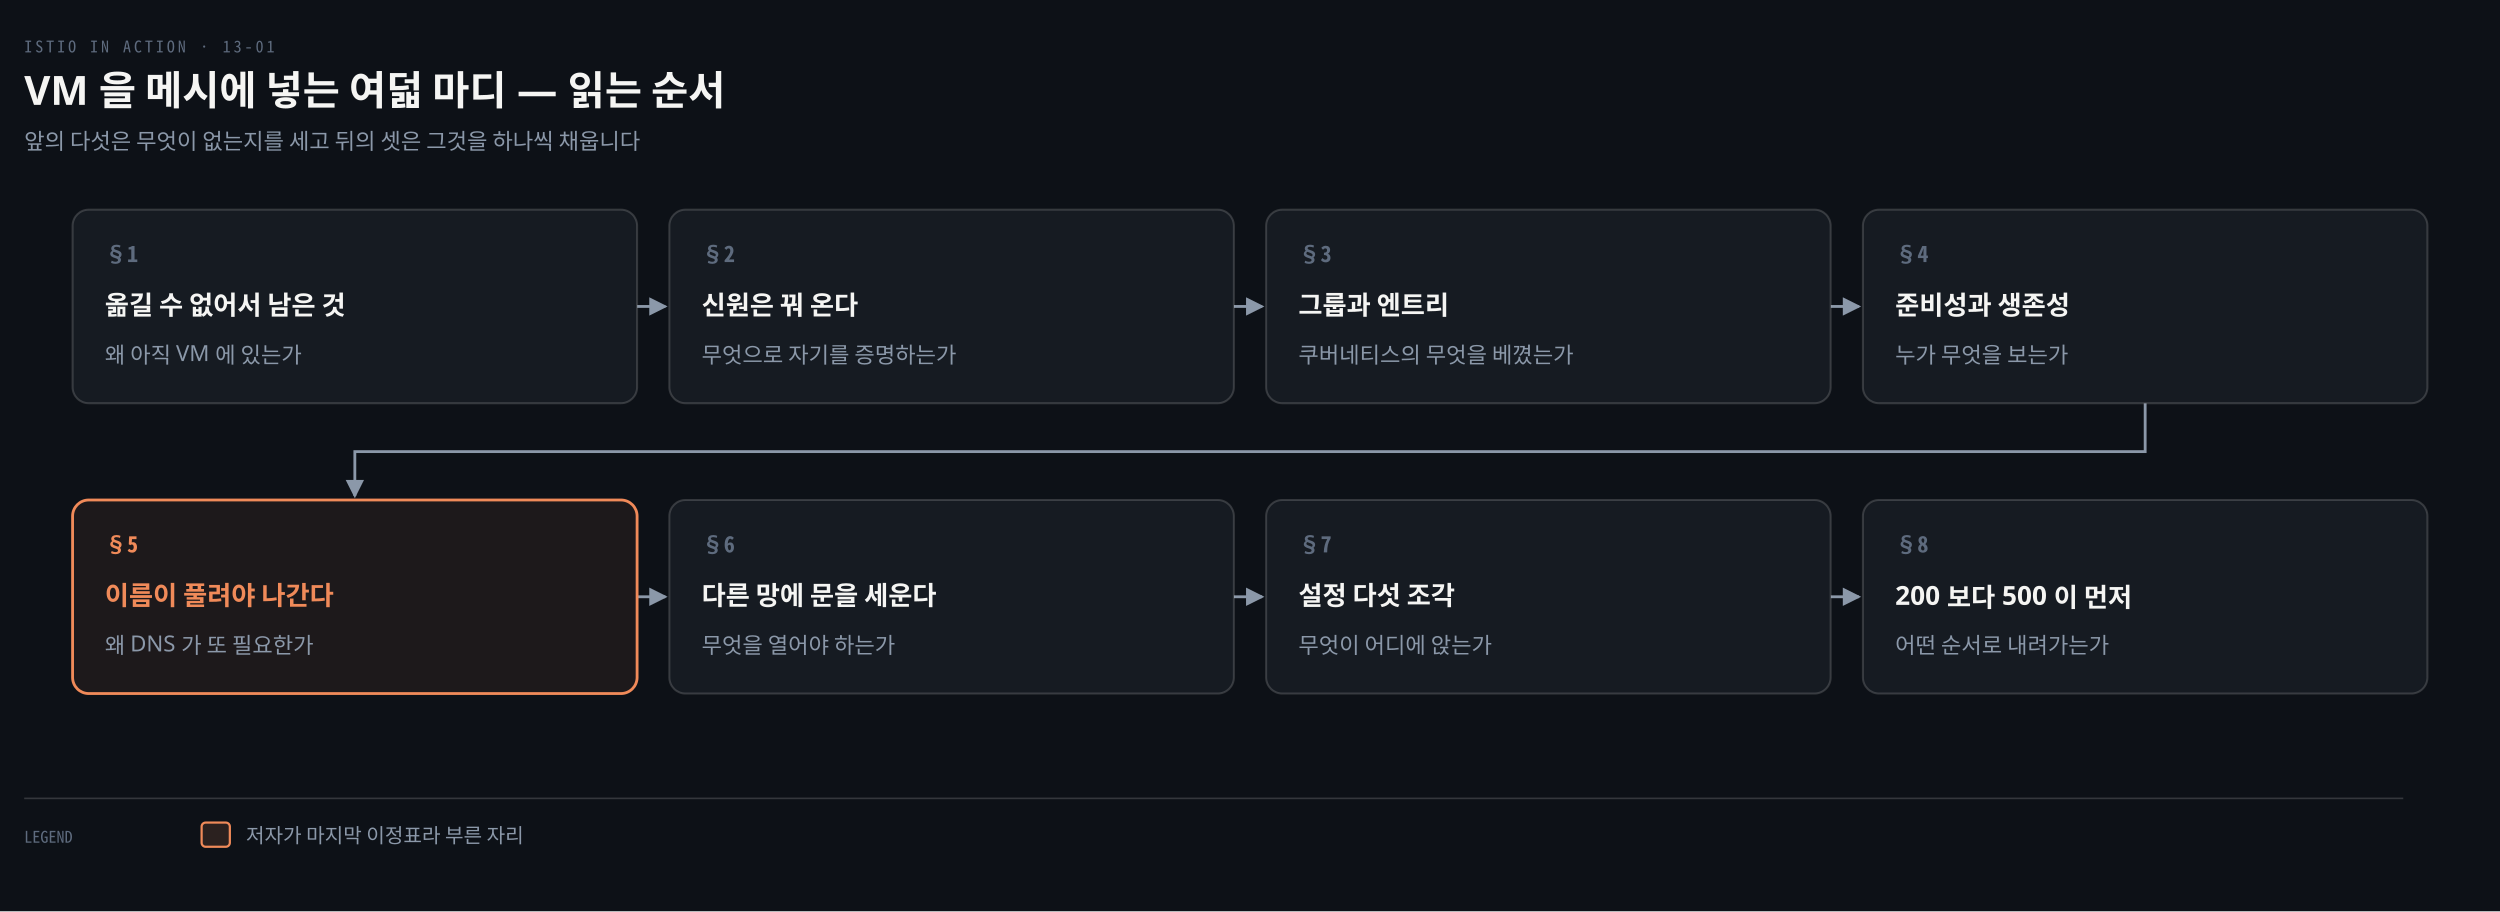
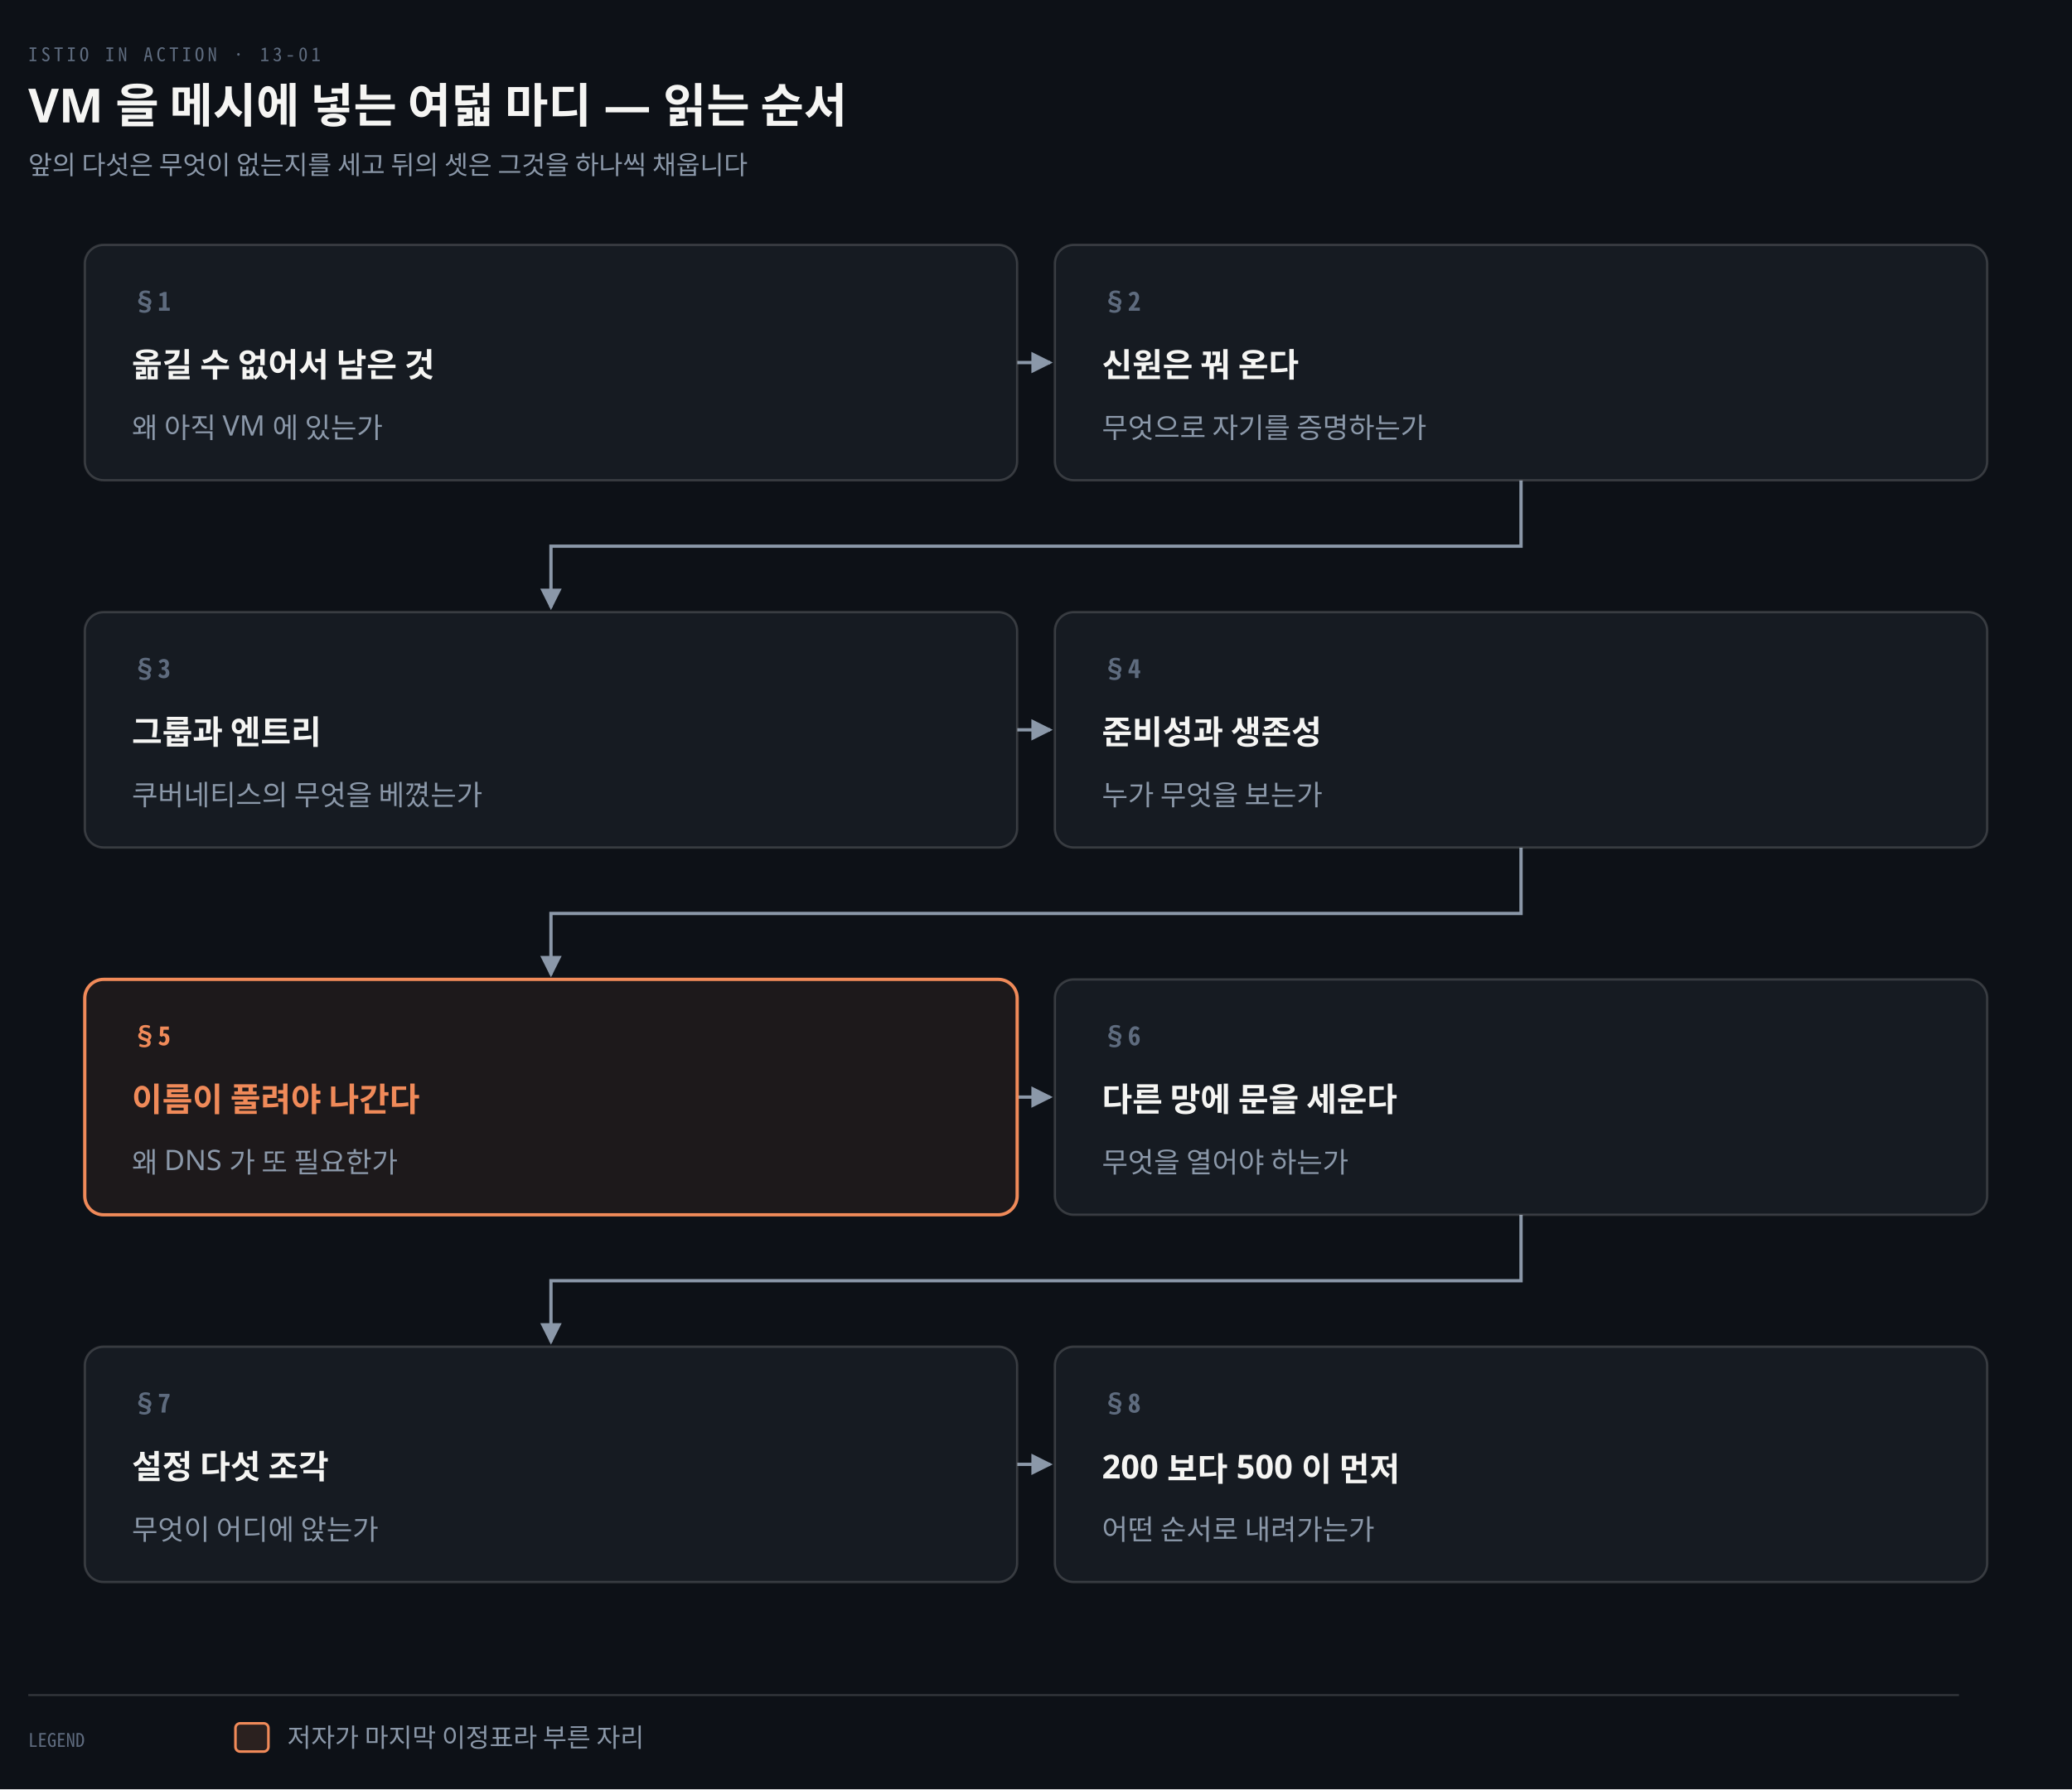
- <svg xmlns="http://www.w3.org/2000/svg" viewBox="0 0 1240 452" width="100%" role="img" aria-labelledby="dt dd">
+ <svg xmlns="http://www.w3.org/2000/svg" viewBox="0 0 880 760" width="100%" role="img" aria-labelledby="dt dd">
  <defs>
    <marker id="ar" viewBox="0 0 8 8" refX="7" refY="4" markerWidth="6.5" markerHeight="6.5" orient="auto">
      <path d="M0 0 L8 4 L0 8 z" fill="#8B98A9" />
    </marker>
    <marker id="ok" viewBox="0 0 8 8" refX="7" refY="4" markerWidth="6.5" markerHeight="6.5" orient="auto">
      <path d="M0 0 L8 4 L0 8 z" fill="#3FB98C" />
    </marker>
    <marker id="warn" viewBox="0 0 8 8" refX="7" refY="4" markerWidth="6.5" markerHeight="6.5" orient="auto">
      <path d="M0 0 L8 4 L0 8 z" fill="#E3B341" />
    </marker>
    <marker id="bad" viewBox="0 0 8 8" refX="7" refY="4" markerWidth="6.5" markerHeight="6.5" orient="auto">
      <path d="M0 0 L8 4 L0 8 z" fill="#F0616D" />
    </marker>
    <marker id="info" viewBox="0 0 8 8" refX="7" refY="4" markerWidth="6.5" markerHeight="6.5" orient="auto">
      <path d="M0 0 L8 4 L0 8 z" fill="#6A95D8" />
    </marker>
    <marker id="acc" viewBox="0 0 8 8" refX="7" refY="4" markerWidth="6.5" markerHeight="6.5" orient="auto">
      <path d="M0 0 L8 4 L0 8 z" fill="#F08A59" />
    </marker>
    <marker id="soft" viewBox="0 0 8 8" refX="7" refY="4" markerWidth="6.5" markerHeight="6.5" orient="auto">
      <path d="M0 0 L8 4 L0 8 z" fill="#5E6B7E" />
    </marker>
  </defs>
-   <rect width="1240" height="452" fill="#0D1117" />
+   <rect width="880" height="760" fill="#0D1117" />
  <text x="12" y="26" font-family="'Geist Mono','Noto Sans Mono CJK KR',monospace" font-size="8" letter-spacing="0.18em" fill="#5E6B7E">ISTIO IN ACTION · 13-01</text>
  <text x="12" y="52" font-family="'Geist','Apple SD Gothic Neo','Noto Sans KR','Malgun Gothic',sans-serif" font-size="20" font-weight="600" fill="#F5F5F3">VM 을 메시에 넣는 여덟 마디 — 읽는 순서</text>
  <text x="12" y="74" font-family="'Geist','Apple SD Gothic Neo','Noto Sans KR','Malgun Gothic',sans-serif" font-size="11" fill="#8B98A9">앞의 다섯은 무엇이 없는지를 세고 뒤의 셋은 그것을 하나씩 채웁니다</text>
-   <path d="M 316 152.0 L 330 152.0" fill="none" stroke="#8B98A9" stroke-width="1.4" marker-end="url(#ar)" />
-   <path d="M 612 152.0 L 626 152.0" fill="none" stroke="#8B98A9" stroke-width="1.4" marker-end="url(#ar)" />
-   <path d="M 908 152.0 L 922 152.0" fill="none" stroke="#8B98A9" stroke-width="1.4" marker-end="url(#ar)" />
-   <path d="M 1064.0 200 L 1064.0 224 L 176.0 224 L 176.0 246" fill="none" stroke="#8B98A9" stroke-width="1.4" marker-end="url(#ar)" />
-   <path d="M 316 296.0 L 330 296.0" fill="none" stroke="#8B98A9" stroke-width="1.4" marker-end="url(#ar)" />
-   <path d="M 612 296.0 L 626 296.0" fill="none" stroke="#8B98A9" stroke-width="1.4" marker-end="url(#ar)" />
-   <path d="M 908 296.0 L 922 296.0" fill="none" stroke="#8B98A9" stroke-width="1.4" marker-end="url(#ar)" />
-   <rect x="36" y="104" width="280" height="96" rx="8" fill="#161B22" stroke="rgba(191,192,192,0.22)" stroke-width="1.0" />
-   <text x="52" y="130" text-anchor="start" font-family="'Geist Mono','Noto Sans Mono CJK KR',monospace" font-size="11" font-weight="600" fill="#5E6B7E">§1</text>
-   <text x="52" y="156" text-anchor="start" font-family="'Geist','Apple SD Gothic Neo','Noto Sans KR','Malgun Gothic',sans-serif" font-size="13" font-weight="600" fill="#F5F5F3">옮길 수 없어서 남은 것</text>
-   <text x="52" y="180" text-anchor="start" font-family="'Geist','Apple SD Gothic Neo','Noto Sans KR','Malgun Gothic',sans-serif" font-size="11" font-weight="400" fill="#8B98A9">왜 아직 VM 에 있는가</text>
-   <rect x="332" y="104" width="280" height="96" rx="8" fill="#161B22" stroke="rgba(191,192,192,0.22)" stroke-width="1.0" />
-   <text x="348" y="130" text-anchor="start" font-family="'Geist Mono','Noto Sans Mono CJK KR',monospace" font-size="11" font-weight="600" fill="#5E6B7E">§2</text>
-   <text x="348" y="156" text-anchor="start" font-family="'Geist','Apple SD Gothic Neo','Noto Sans KR','Malgun Gothic',sans-serif" font-size="13" font-weight="600" fill="#F5F5F3">신원은 꿔 온다</text>
-   <text x="348" y="180" text-anchor="start" font-family="'Geist','Apple SD Gothic Neo','Noto Sans KR','Malgun Gothic',sans-serif" font-size="11" font-weight="400" fill="#8B98A9">무엇으로 자기를 증명하는가</text>
-   <rect x="628" y="104" width="280" height="96" rx="8" fill="#161B22" stroke="rgba(191,192,192,0.22)" stroke-width="1.0" />
-   <text x="644" y="130" text-anchor="start" font-family="'Geist Mono','Noto Sans Mono CJK KR',monospace" font-size="11" font-weight="600" fill="#5E6B7E">§3</text>
-   <text x="644" y="156" text-anchor="start" font-family="'Geist','Apple SD Gothic Neo','Noto Sans KR','Malgun Gothic',sans-serif" font-size="13" font-weight="600" fill="#F5F5F3">그룹과 엔트리</text>
-   <text x="644" y="180" text-anchor="start" font-family="'Geist','Apple SD Gothic Neo','Noto Sans KR','Malgun Gothic',sans-serif" font-size="11" font-weight="400" fill="#8B98A9">쿠버네티스의 무엇을 베꼈는가</text>
-   <rect x="924" y="104" width="280" height="96" rx="8" fill="#161B22" stroke="rgba(191,192,192,0.22)" stroke-width="1.0" />
-   <text x="940" y="130" text-anchor="start" font-family="'Geist Mono','Noto Sans Mono CJK KR',monospace" font-size="11" font-weight="600" fill="#5E6B7E">§4</text>
-   <text x="940" y="156" text-anchor="start" font-family="'Geist','Apple SD Gothic Neo','Noto Sans KR','Malgun Gothic',sans-serif" font-size="13" font-weight="600" fill="#F5F5F3">준비성과 생존성</text>
-   <text x="940" y="180" text-anchor="start" font-family="'Geist','Apple SD Gothic Neo','Noto Sans KR','Malgun Gothic',sans-serif" font-size="11" font-weight="400" fill="#8B98A9">누가 무엇을 보는가</text>
-   <rect x="36" y="248" width="280" height="96" rx="8" fill="#F08A5912" stroke="#F08A59" stroke-width="1.4" />
-   <text x="52" y="274" text-anchor="start" font-family="'Geist Mono','Noto Sans Mono CJK KR',monospace" font-size="11" font-weight="600" fill="#F08A59">§5</text>
-   <text x="52" y="300" text-anchor="start" font-family="'Geist','Apple SD Gothic Neo','Noto Sans KR','Malgun Gothic',sans-serif" font-size="13" font-weight="600" fill="#F08A59">이름이 풀려야 나간다</text>
-   <text x="52" y="324" text-anchor="start" font-family="'Geist','Apple SD Gothic Neo','Noto Sans KR','Malgun Gothic',sans-serif" font-size="11" font-weight="400" fill="#8B98A9">왜 DNS 가 또 필요한가</text>
-   <rect x="332" y="248" width="280" height="96" rx="8" fill="#161B22" stroke="rgba(191,192,192,0.22)" stroke-width="1.0" />
-   <text x="348" y="274" text-anchor="start" font-family="'Geist Mono','Noto Sans Mono CJK KR',monospace" font-size="11" font-weight="600" fill="#5E6B7E">§6</text>
-   <text x="348" y="300" text-anchor="start" font-family="'Geist','Apple SD Gothic Neo','Noto Sans KR','Malgun Gothic',sans-serif" font-size="13" font-weight="600" fill="#F5F5F3">다른 망에 문을 세운다</text>
-   <text x="348" y="324" text-anchor="start" font-family="'Geist','Apple SD Gothic Neo','Noto Sans KR','Malgun Gothic',sans-serif" font-size="11" font-weight="400" fill="#8B98A9">무엇을 열어야 하는가</text>
-   <rect x="628" y="248" width="280" height="96" rx="8" fill="#161B22" stroke="rgba(191,192,192,0.22)" stroke-width="1.0" />
-   <text x="644" y="274" text-anchor="start" font-family="'Geist Mono','Noto Sans Mono CJK KR',monospace" font-size="11" font-weight="600" fill="#5E6B7E">§7</text>
-   <text x="644" y="300" text-anchor="start" font-family="'Geist','Apple SD Gothic Neo','Noto Sans KR','Malgun Gothic',sans-serif" font-size="13" font-weight="600" fill="#F5F5F3">설정 다섯 조각</text>
-   <text x="644" y="324" text-anchor="start" font-family="'Geist','Apple SD Gothic Neo','Noto Sans KR','Malgun Gothic',sans-serif" font-size="11" font-weight="400" fill="#8B98A9">무엇이 어디에 앉는가</text>
-   <rect x="924" y="248" width="280" height="96" rx="8" fill="#161B22" stroke="rgba(191,192,192,0.22)" stroke-width="1.0" />
-   <text x="940" y="274" text-anchor="start" font-family="'Geist Mono','Noto Sans Mono CJK KR',monospace" font-size="11" font-weight="600" fill="#5E6B7E">§8</text>
-   <text x="940" y="300" text-anchor="start" font-family="'Geist','Apple SD Gothic Neo','Noto Sans KR','Malgun Gothic',sans-serif" font-size="13" font-weight="600" fill="#F5F5F3">200 보다 500 이 먼저</text>
-   <text x="940" y="324" text-anchor="start" font-family="'Geist','Apple SD Gothic Neo','Noto Sans KR','Malgun Gothic',sans-serif" font-size="11" font-weight="400" fill="#8B98A9">어떤 순서로 내려가는가</text>
-   <line x1="12" y1="396" x2="1192" y2="396" stroke="rgba(191,192,192,0.22)" stroke-width="0.8" />
-   <text x="12" y="418" text-anchor="start" font-family="'Geist Mono','Noto Sans Mono CJK KR',monospace" font-size="8" font-weight="400" fill="#5E6B7E">LEGEND</text>
-   <rect x="100" y="408" width="14" height="12" rx="2" fill="#F08A5922" stroke="#F08A59" stroke-width="1.1" />
-   <text x="122" y="418" text-anchor="start" font-family="'Geist','Apple SD Gothic Neo','Noto Sans KR','Malgun Gothic',sans-serif" font-size="10" font-weight="400" fill="#8B98A9">저자가 마지막 이정표라 부른 자리</text>
+   <path d="M 432 154.0 L 446 154.0" fill="none" stroke="#8B98A9" stroke-width="1.4" marker-end="url(#ar)" />
+   <path d="M 646.0 204 L 646.0 232.0 L 234.0 232.0 L 234.0 258" fill="none" stroke="#8B98A9" stroke-width="1.4" marker-end="url(#ar)" />
+   <path d="M 432 310.0 L 446 310.0" fill="none" stroke="#8B98A9" stroke-width="1.4" marker-end="url(#ar)" />
+   <path d="M 646.0 360 L 646.0 388.0 L 234.0 388.0 L 234.0 414" fill="none" stroke="#8B98A9" stroke-width="1.4" marker-end="url(#ar)" />
+   <path d="M 432 466.0 L 446 466.0" fill="none" stroke="#8B98A9" stroke-width="1.4" marker-end="url(#ar)" />
+   <path d="M 646.0 516 L 646.0 544.0 L 234.0 544.0 L 234.0 570" fill="none" stroke="#8B98A9" stroke-width="1.4" marker-end="url(#ar)" />
+   <path d="M 432 622.0 L 446 622.0" fill="none" stroke="#8B98A9" stroke-width="1.4" marker-end="url(#ar)" />
+   <rect x="36" y="104" width="396" height="100" rx="8" fill="#161B22" stroke="rgba(191,192,192,0.22)" stroke-width="1.0" />
+   <text x="56" y="132" text-anchor="start" font-family="'Geist Mono','Noto Sans Mono CJK KR',monospace" font-size="11" font-weight="600" fill="#5E6B7E">§1</text>
+   <text x="56" y="160" text-anchor="start" font-family="'Geist','Apple SD Gothic Neo','Noto Sans KR','Malgun Gothic',sans-serif" font-size="14" font-weight="600" fill="#F5F5F3">옮길 수 없어서 남은 것</text>
+   <text x="56" y="186" text-anchor="start" font-family="'Geist','Apple SD Gothic Neo','Noto Sans KR','Malgun Gothic',sans-serif" font-size="12" font-weight="400" fill="#8B98A9">왜 아직 VM 에 있는가</text>
+   <rect x="448" y="104" width="396" height="100" rx="8" fill="#161B22" stroke="rgba(191,192,192,0.22)" stroke-width="1.0" />
+   <text x="468" y="132" text-anchor="start" font-family="'Geist Mono','Noto Sans Mono CJK KR',monospace" font-size="11" font-weight="600" fill="#5E6B7E">§2</text>
+   <text x="468" y="160" text-anchor="start" font-family="'Geist','Apple SD Gothic Neo','Noto Sans KR','Malgun Gothic',sans-serif" font-size="14" font-weight="600" fill="#F5F5F3">신원은 꿔 온다</text>
+   <text x="468" y="186" text-anchor="start" font-family="'Geist','Apple SD Gothic Neo','Noto Sans KR','Malgun Gothic',sans-serif" font-size="12" font-weight="400" fill="#8B98A9">무엇으로 자기를 증명하는가</text>
+   <rect x="36" y="260" width="396" height="100" rx="8" fill="#161B22" stroke="rgba(191,192,192,0.22)" stroke-width="1.0" />
+   <text x="56" y="288" text-anchor="start" font-family="'Geist Mono','Noto Sans Mono CJK KR',monospace" font-size="11" font-weight="600" fill="#5E6B7E">§3</text>
+   <text x="56" y="316" text-anchor="start" font-family="'Geist','Apple SD Gothic Neo','Noto Sans KR','Malgun Gothic',sans-serif" font-size="14" font-weight="600" fill="#F5F5F3">그룹과 엔트리</text>
+   <text x="56" y="342" text-anchor="start" font-family="'Geist','Apple SD Gothic Neo','Noto Sans KR','Malgun Gothic',sans-serif" font-size="12" font-weight="400" fill="#8B98A9">쿠버네티스의 무엇을 베꼈는가</text>
+   <rect x="448" y="260" width="396" height="100" rx="8" fill="#161B22" stroke="rgba(191,192,192,0.22)" stroke-width="1.0" />
+   <text x="468" y="288" text-anchor="start" font-family="'Geist Mono','Noto Sans Mono CJK KR',monospace" font-size="11" font-weight="600" fill="#5E6B7E">§4</text>
+   <text x="468" y="316" text-anchor="start" font-family="'Geist','Apple SD Gothic Neo','Noto Sans KR','Malgun Gothic',sans-serif" font-size="14" font-weight="600" fill="#F5F5F3">준비성과 생존성</text>
+   <text x="468" y="342" text-anchor="start" font-family="'Geist','Apple SD Gothic Neo','Noto Sans KR','Malgun Gothic',sans-serif" font-size="12" font-weight="400" fill="#8B98A9">누가 무엇을 보는가</text>
+   <rect x="36" y="416" width="396" height="100" rx="8" fill="#F08A5912" stroke="#F08A59" stroke-width="1.4" />
+   <text x="56" y="444" text-anchor="start" font-family="'Geist Mono','Noto Sans Mono CJK KR',monospace" font-size="11" font-weight="600" fill="#F08A59">§5</text>
+   <text x="56" y="472" text-anchor="start" font-family="'Geist','Apple SD Gothic Neo','Noto Sans KR','Malgun Gothic',sans-serif" font-size="14" font-weight="600" fill="#F08A59">이름이 풀려야 나간다</text>
+   <text x="56" y="498" text-anchor="start" font-family="'Geist','Apple SD Gothic Neo','Noto Sans KR','Malgun Gothic',sans-serif" font-size="12" font-weight="400" fill="#8B98A9">왜 DNS 가 또 필요한가</text>
+   <rect x="448" y="416" width="396" height="100" rx="8" fill="#161B22" stroke="rgba(191,192,192,0.22)" stroke-width="1.0" />
+   <text x="468" y="444" text-anchor="start" font-family="'Geist Mono','Noto Sans Mono CJK KR',monospace" font-size="11" font-weight="600" fill="#5E6B7E">§6</text>
+   <text x="468" y="472" text-anchor="start" font-family="'Geist','Apple SD Gothic Neo','Noto Sans KR','Malgun Gothic',sans-serif" font-size="14" font-weight="600" fill="#F5F5F3">다른 망에 문을 세운다</text>
+   <text x="468" y="498" text-anchor="start" font-family="'Geist','Apple SD Gothic Neo','Noto Sans KR','Malgun Gothic',sans-serif" font-size="12" font-weight="400" fill="#8B98A9">무엇을 열어야 하는가</text>
+   <rect x="36" y="572" width="396" height="100" rx="8" fill="#161B22" stroke="rgba(191,192,192,0.22)" stroke-width="1.0" />
+   <text x="56" y="600" text-anchor="start" font-family="'Geist Mono','Noto Sans Mono CJK KR',monospace" font-size="11" font-weight="600" fill="#5E6B7E">§7</text>
+   <text x="56" y="628" text-anchor="start" font-family="'Geist','Apple SD Gothic Neo','Noto Sans KR','Malgun Gothic',sans-serif" font-size="14" font-weight="600" fill="#F5F5F3">설정 다섯 조각</text>
+   <text x="56" y="654" text-anchor="start" font-family="'Geist','Apple SD Gothic Neo','Noto Sans KR','Malgun Gothic',sans-serif" font-size="12" font-weight="400" fill="#8B98A9">무엇이 어디에 앉는가</text>
+   <rect x="448" y="572" width="396" height="100" rx="8" fill="#161B22" stroke="rgba(191,192,192,0.22)" stroke-width="1.0" />
+   <text x="468" y="600" text-anchor="start" font-family="'Geist Mono','Noto Sans Mono CJK KR',monospace" font-size="11" font-weight="600" fill="#5E6B7E">§8</text>
+   <text x="468" y="628" text-anchor="start" font-family="'Geist','Apple SD Gothic Neo','Noto Sans KR','Malgun Gothic',sans-serif" font-size="14" font-weight="600" fill="#F5F5F3">200 보다 500 이 먼저</text>
+   <text x="468" y="654" text-anchor="start" font-family="'Geist','Apple SD Gothic Neo','Noto Sans KR','Malgun Gothic',sans-serif" font-size="12" font-weight="400" fill="#8B98A9">어떤 순서로 내려가는가</text>
+   <line x1="12" y1="720" x2="832" y2="720" stroke="rgba(191,192,192,0.22)" stroke-width="0.8" />
+   <text x="12" y="742" text-anchor="start" font-family="'Geist Mono','Noto Sans Mono CJK KR',monospace" font-size="8" font-weight="400" fill="#5E6B7E">LEGEND</text>
+   <rect x="100" y="732" width="14" height="12" rx="2" fill="#F08A5922" stroke="#F08A59" stroke-width="1.1" />
+   <text x="122" y="742" text-anchor="start" font-family="'Geist','Apple SD Gothic Neo','Noto Sans KR','Malgun Gothic',sans-serif" font-size="11" font-weight="400" fill="#8B98A9">저자가 마지막 이정표라 부른 자리</text>
</svg>
